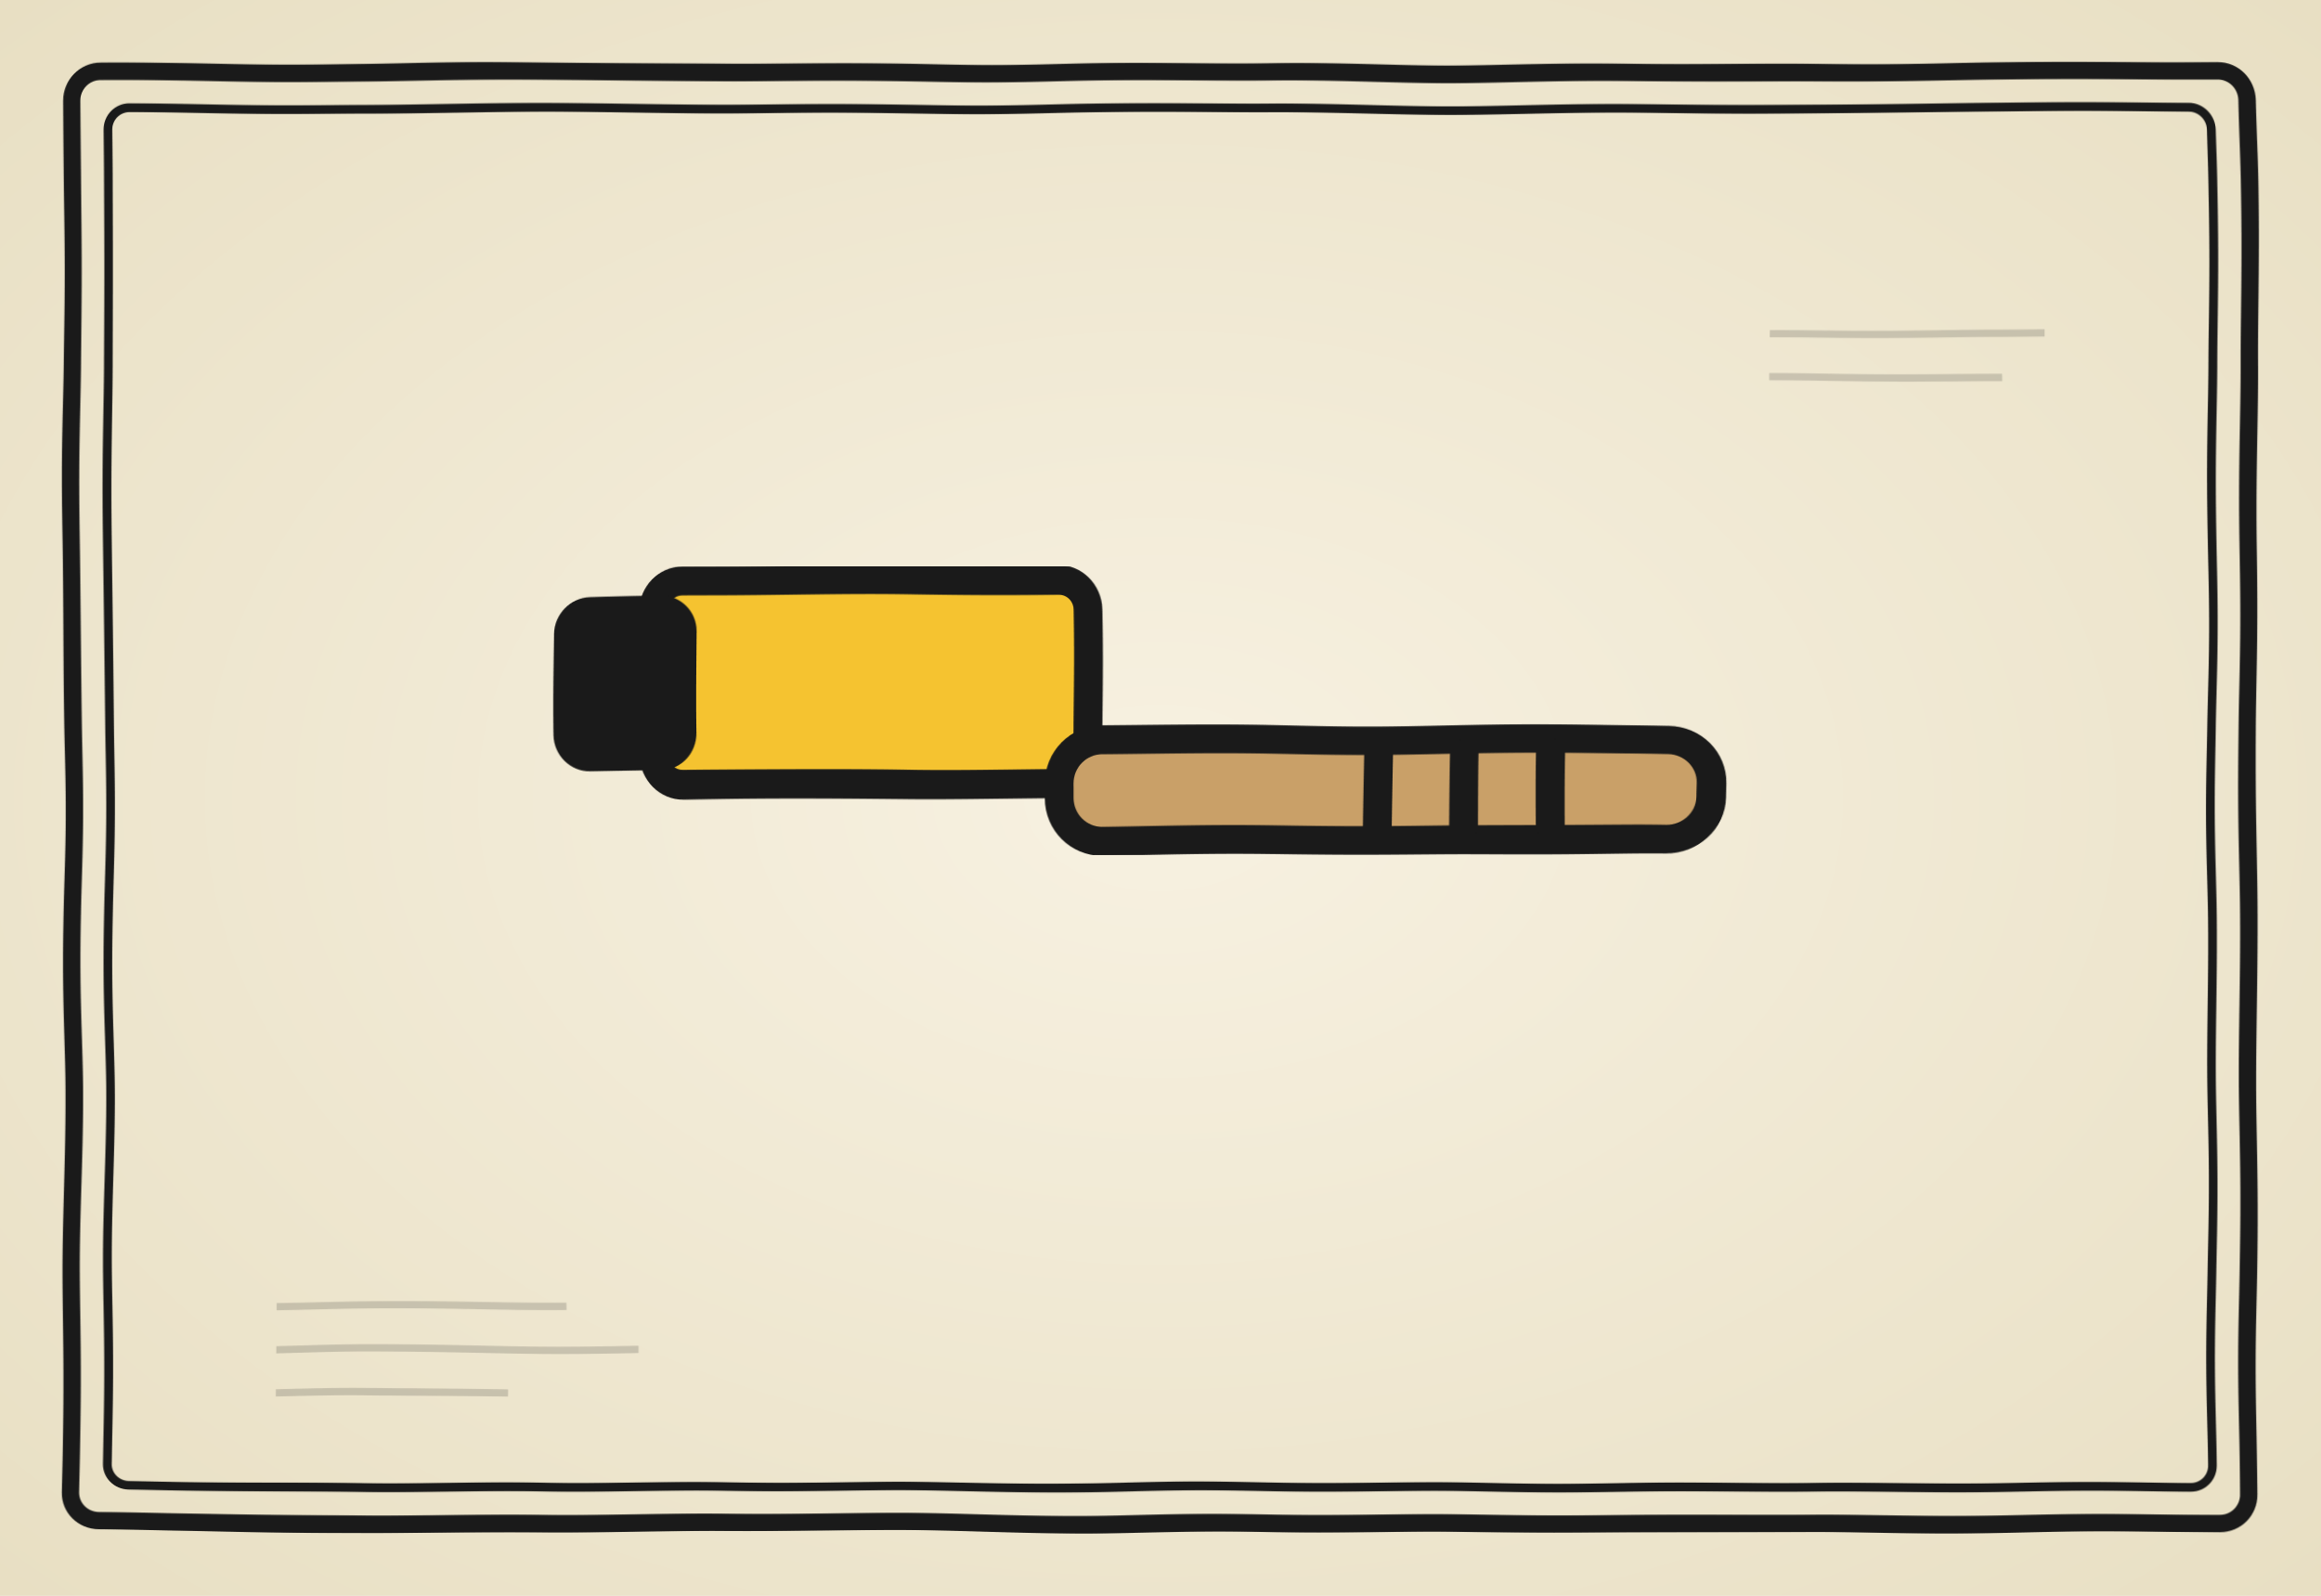
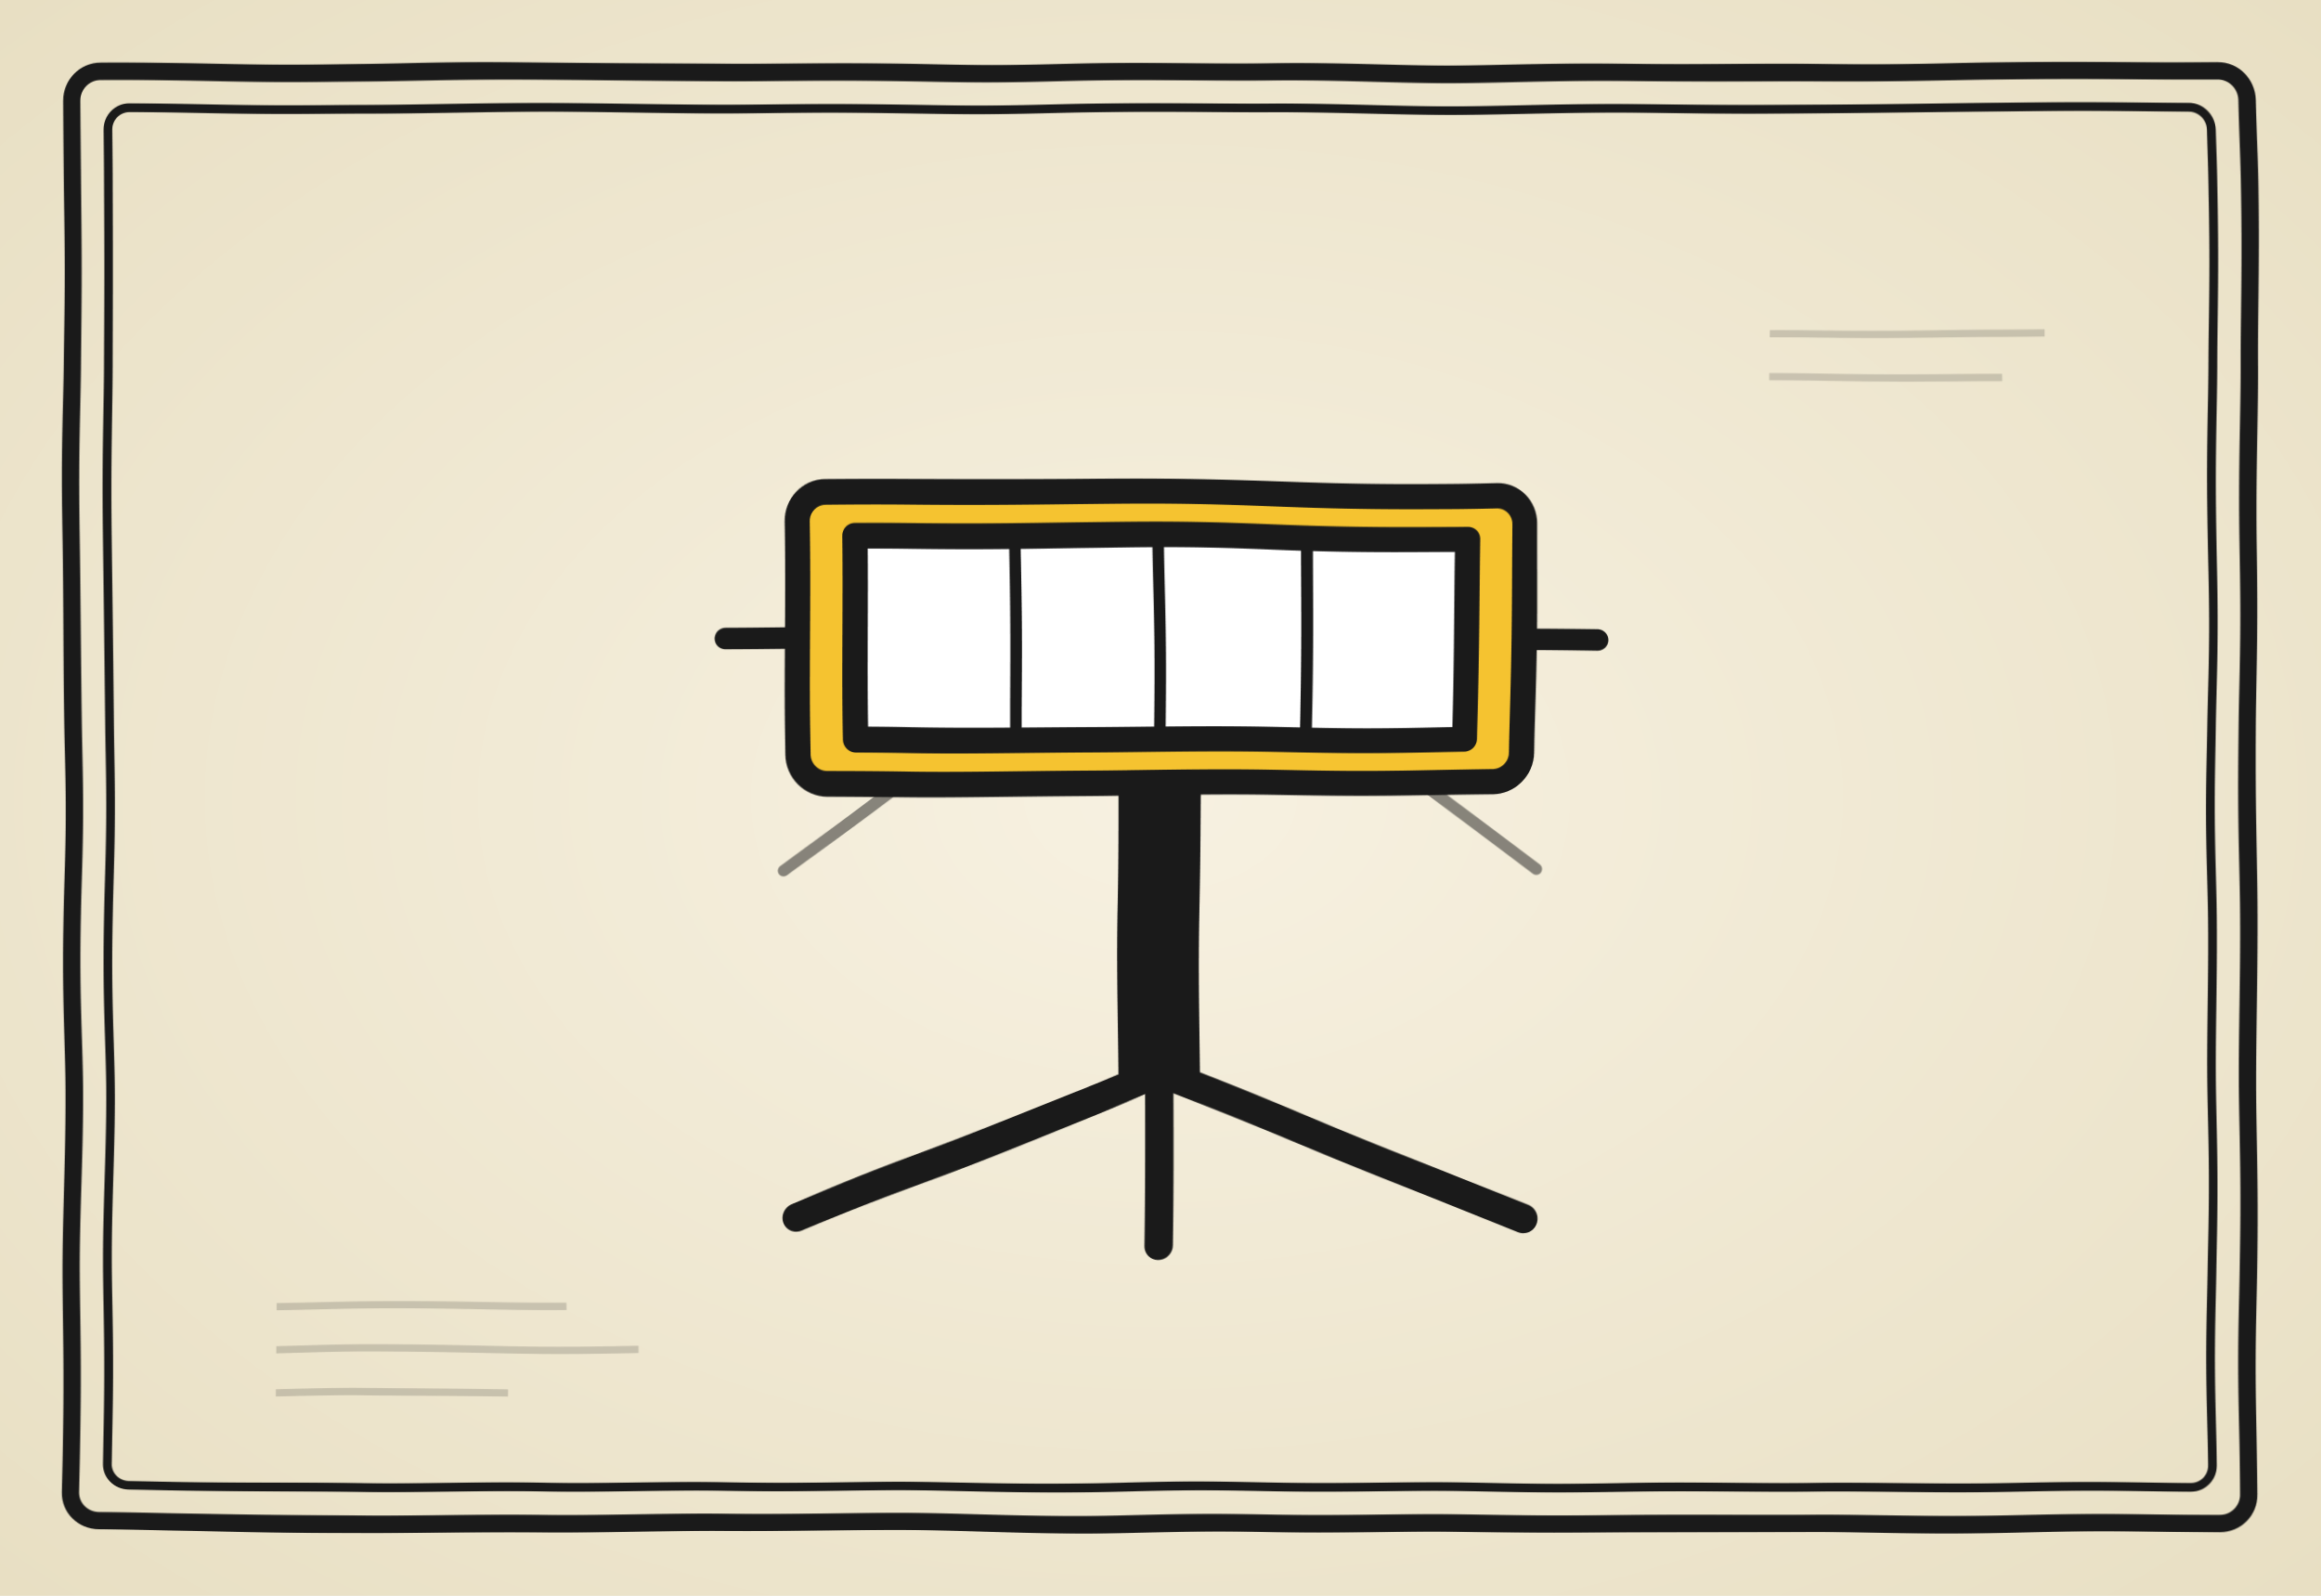
<svg xmlns="http://www.w3.org/2000/svg" viewBox="0 0 320 220" role="img" aria-label="der Flutlichtstrahler">
  <defs>
    <radialGradient id="paper" cx="50%" cy="50%" r="70%">
      <stop offset="0%" stop-color="#f7f1e1" />
      <stop offset="100%" stop-color="#e8dfc3" />
    </radialGradient>
    <filter id="sketch" x="-5%" y="-5%" width="110%" height="110%">
      <feTurbulence type="fractalNoise" baseFrequency="0.02" numOctaves="2" seed="298" />
      <feDisplacementMap in="SourceGraphic" scale="1.8" />
    </filter>
    <filter id="sketchLight" x="-5%" y="-5%" width="110%" height="110%">
      <feTurbulence type="fractalNoise" baseFrequency="0.04" numOctaves="1" seed="301" />
      <feDisplacementMap in="SourceGraphic" scale="1.1" />
    </filter>
  </defs>
  <rect width="320" height="220" fill="url(#paper)" />
  <g fill="none" stroke="#1a1a1a" stroke-linecap="round" stroke-linejoin="round" filter="url(#sketchLight)">
    <rect x="10" y="10" width="300" height="200" stroke-width="2.4" rx="4" />
    <rect x="15" y="15" width="290" height="190" stroke-width="1.2" rx="3" />
  </g>
  <g stroke="#1a1a1a" stroke-width="1" opacity="0.18" filter="url(#sketchLight)">
    <line x1="38" y1="180" x2="78" y2="180" />
    <line x1="38" y1="186" x2="88" y2="186" />
    <line x1="38" y1="192" x2="70" y2="192" />
    <line x1="244" y1="46" x2="282" y2="46" />
    <line x1="244" y1="52" x2="276" y2="52" />
  </g>
  <g filter="url(#sketch)">
-     <g stroke="#1a1a1a" stroke-width="4" stroke-linejoin="round" stroke-linecap="round" fill="#f5c330">
-       <rect x="90" y="80" width="60" height="28" rx="4" />
-       <rect x="78" y="84" width="16" height="20" rx="3" fill="#1a1a1a" />
-       <rect x="146" y="102" width="90" height="14" rx="6" fill="#c9a068" />
-       <line x1="190" y1="104" x2="190" y2="114" />
-       <line x1="202" y1="104" x2="202" y2="114" />
-       <line x1="214" y1="104" x2="214" y2="114" />
+     <g stroke="#1a1a1a" stroke-width="3.5" stroke-linejoin="round" stroke-linecap="round">
+       <rect x="110" y="68" width="100" height="40" rx="4" fill="#f5c330" />
+       <rect x="118" y="74" width="84" height="28" fill="#ffffff" />
+       <line x1="140" y1="74" x2="140" y2="102" stroke-width="1.6" />
+       <line x1="160" y1="74" x2="160" y2="102" stroke-width="1.6" />
+       <line x1="180" y1="74" x2="180" y2="102" stroke-width="1.6" />
+       <path d="M 110 88 L 100 88" stroke-width="3" />
+       <path d="M 210 88 L 220 88" stroke-width="3" />
+       <rect x="156" y="108" width="8" height="40" fill="#1a1a1a" />
+       <path d="M 160 148 L 110 168" stroke-width="4" />
+       <path d="M 160 148 L 160 172" stroke-width="4" />
+       <path d="M 160 148 L 210 168" stroke-width="4" />
+       <line x1="124" y1="108" x2="108" y2="120" stroke-width="1.6" opacity="0.5" />
+       <line x1="160" y1="108" x2="160" y2="124" stroke-width="1.6" opacity="0.5" />
+       <line x1="196" y1="108" x2="212" y2="120" stroke-width="1.6" opacity="0.5" />
    </g>
  </g>
</svg>
